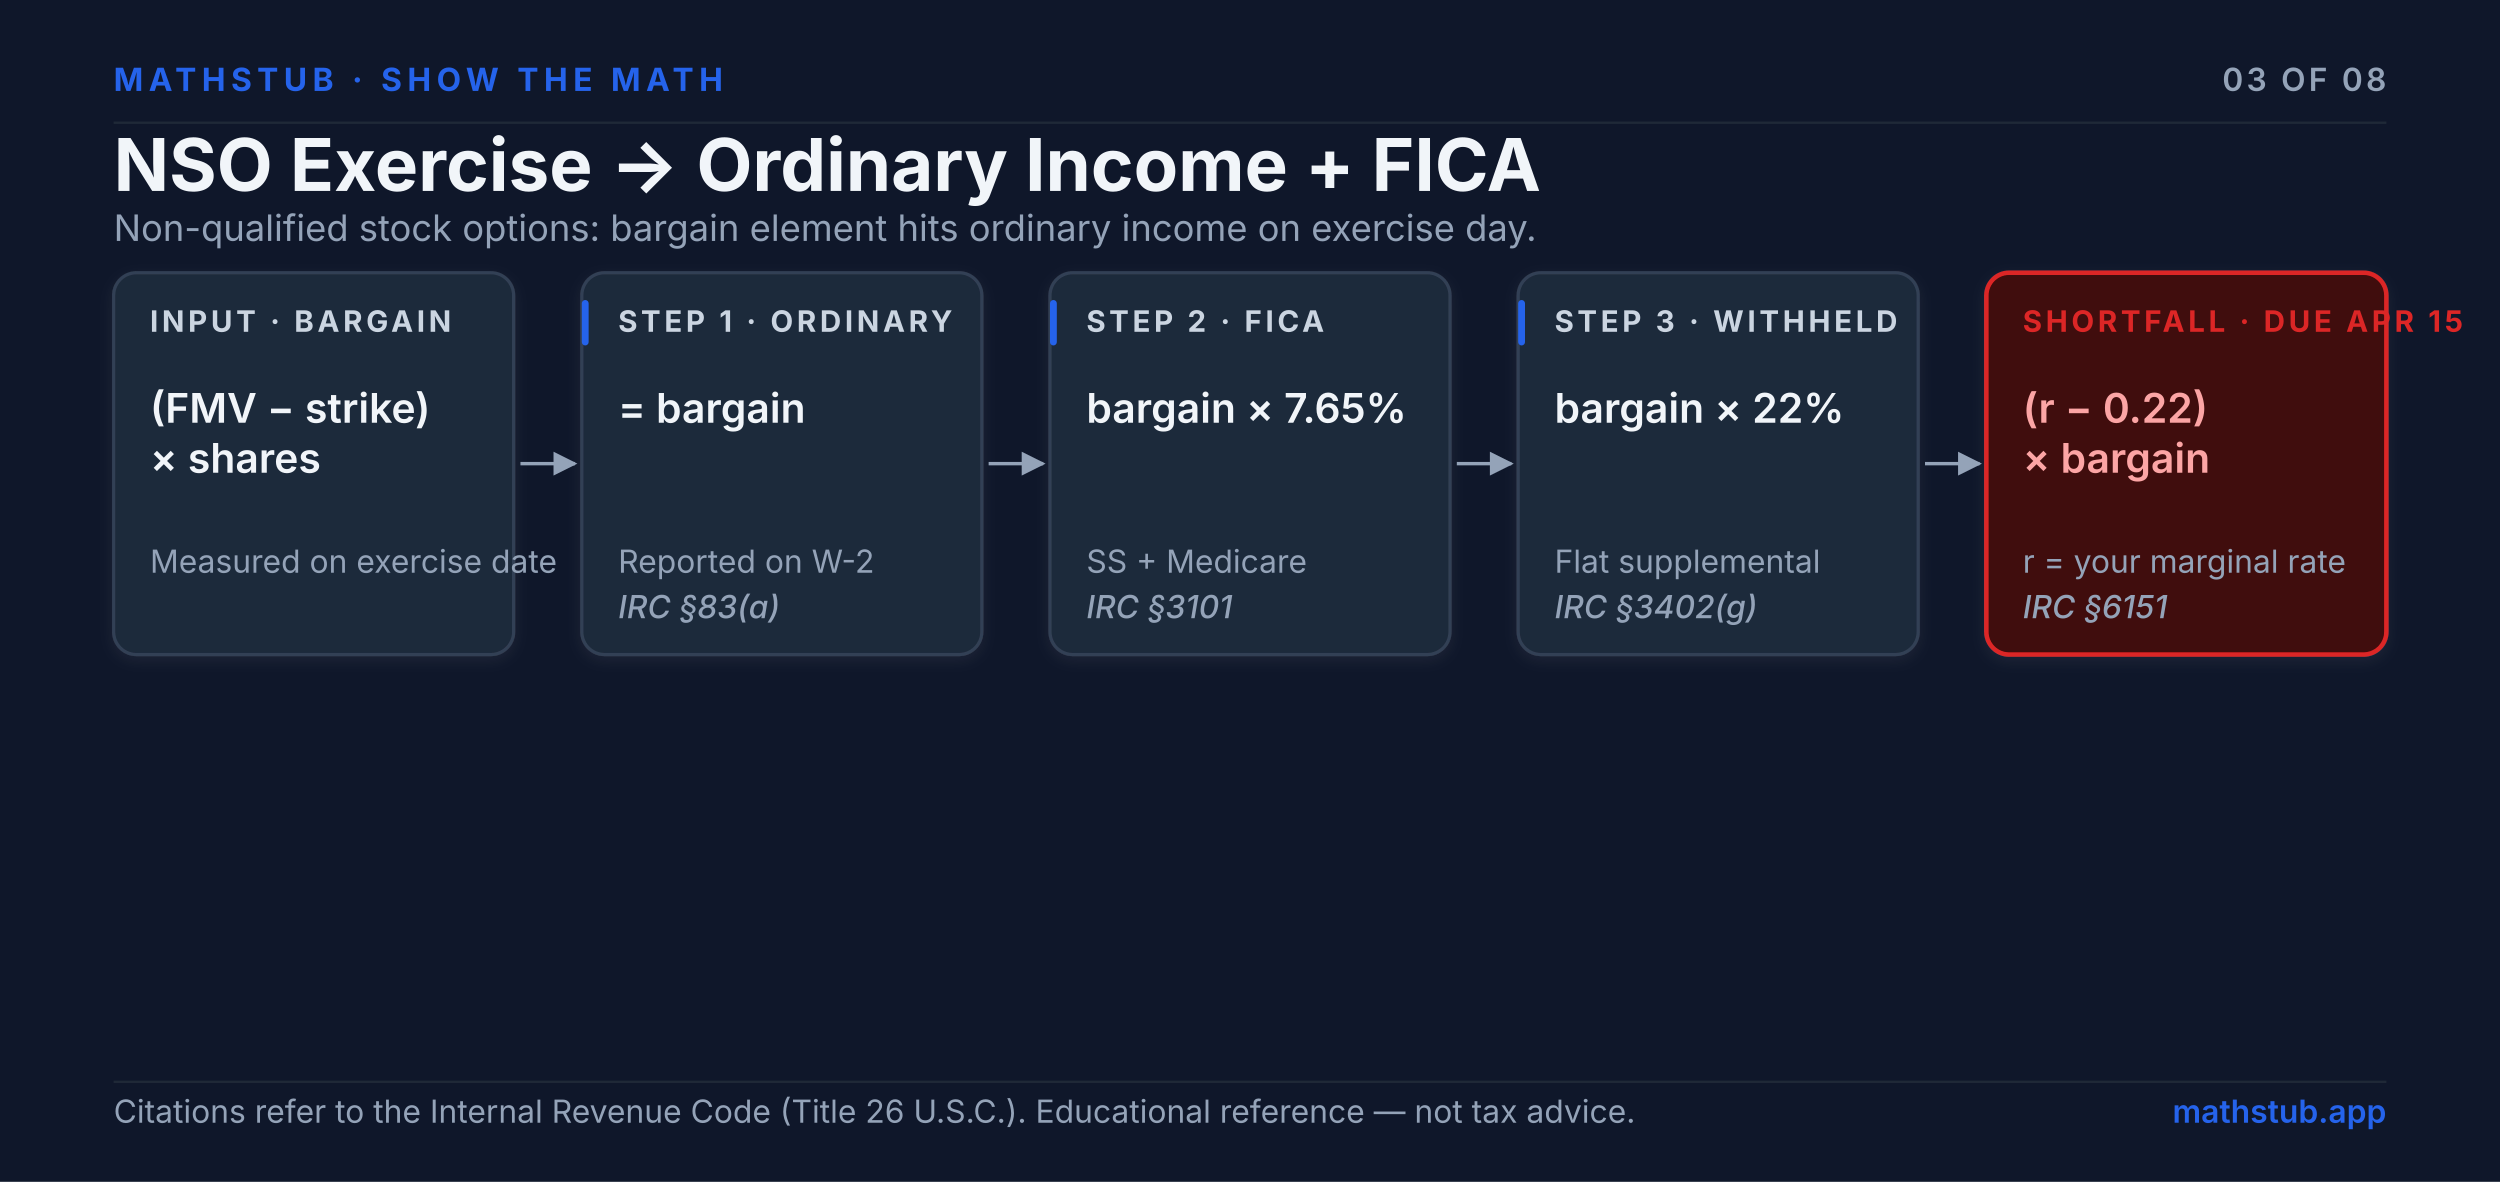
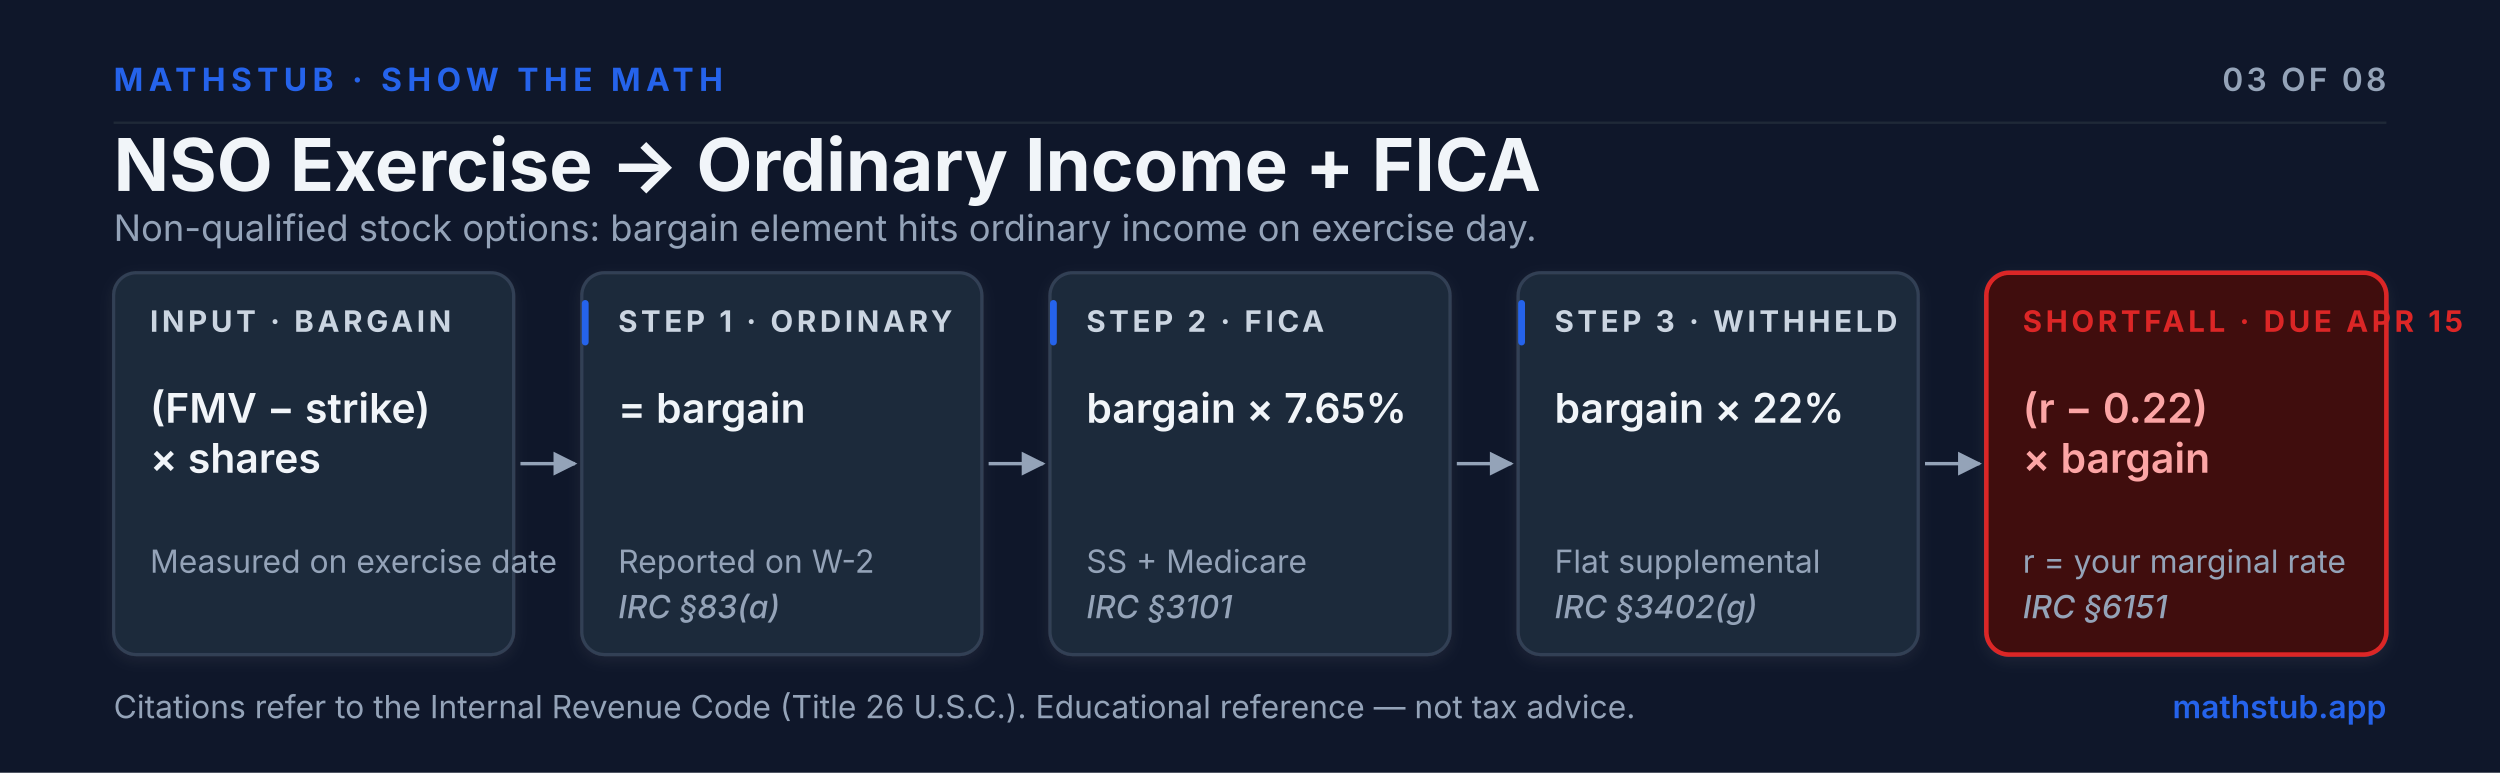
- <svg xmlns="http://www.w3.org/2000/svg" viewBox="0 0 1100 520" width="1100" height="520" font-family="Inter, system-ui, -apple-system, 'Segoe UI', sans-serif">
+ <svg xmlns="http://www.w3.org/2000/svg" viewBox="0 0 1100 340" width="1100" height="340" font-family="Inter, system-ui, -apple-system, 'Segoe UI', sans-serif">
  <defs>
    <marker id="arrow" viewBox="0 0 10 10" refX="9" refY="5" markerWidth="7" markerHeight="7" orient="auto-start-reverse">
      <path d="M0,0 L10,5 L0,10 z" fill="#94a3b8" />
    </marker>
    <filter id="boxShadow" x="-5%" y="-5%" width="110%" height="115%">
      <feDropShadow dx="0" dy="2" stdDeviation="3" flood-color="#f1f5f9" flood-opacity="0.06" />
    </filter>
  </defs>
-   <rect width="1100" height="520" fill="#0f172a" />
+   <rect width="1100" height="340" fill="#0f172a" />
  <text x="50" y="40" font-size="14" font-weight="700" fill="#2563eb" letter-spacing="2.4">MATHSTUB · SHOW THE MATH</text>
  <text x="1050" y="40" font-size="14" font-weight="600" fill="#94a3b8" text-anchor="end" letter-spacing="1.4">03 OF 08</text>
  <line x1="50" y1="54" x2="1050" y2="54" stroke="#1f2937" stroke-width="1" />
  <text x="50" y="84" font-size="32" font-weight="700" fill="#f1f5f9">NSO Exercise → Ordinary Income + FICA</text>
  <text x="50" y="106" font-size="16" font-weight="400" fill="#94a3b8">Non-qualified stock options: bargain element hits ordinary income on exercise day.</text>
  <rect x="50" y="120" width="176" height="168" rx="10" fill="#1e293b" stroke="#334155" stroke-width="1.4" filter="url(#boxShadow)" />
  <text x="66" y="146" font-size="13" font-weight="700" fill="#cbd5e1" letter-spacing="1.6">INPUT · BARGAIN</text>
  <text x="66" y="186" font-size="18" font-weight="600" fill="#f1f5f9">(FMV − strike)</text>
  <text x="66" y="208" font-size="18" font-weight="600" fill="#f1f5f9">× shares</text>
  <text x="66" y="252" font-size="14" font-weight="400" fill="#94a3b8">Measured on exercise date</text>
  <line x1="229" y1="204" x2="253" y2="204" stroke="#94a3b8" stroke-width="1.5" marker-end="url(#arrow)" />
  <rect x="256" y="120" width="176" height="168" rx="10" fill="#1e293b" stroke="#334155" stroke-width="1.4" filter="url(#boxShadow)" />
  <rect x="256" y="132" width="3" height="20" rx="1.5" fill="#2563eb" />
  <text x="272" y="146" font-size="13" font-weight="700" fill="#cbd5e1" letter-spacing="1.6">STEP 1 · ORDINARY</text>
  <text x="272" y="186" font-size="18" font-weight="600" fill="#f1f5f9">= bargain</text>
  <text x="272" y="252" font-size="14" font-weight="400" fill="#94a3b8">Reported on W-2</text>
  <text x="272" y="272" font-size="14" font-style="italic" font-weight="500" fill="#94a3b8">IRC §83(a)</text>
  <line x1="435" y1="204" x2="459" y2="204" stroke="#94a3b8" stroke-width="1.5" marker-end="url(#arrow)" />
  <rect x="462" y="120" width="176" height="168" rx="10" fill="#1e293b" stroke="#334155" stroke-width="1.4" filter="url(#boxShadow)" />
  <rect x="462" y="132" width="3" height="20" rx="1.5" fill="#2563eb" />
  <text x="478" y="146" font-size="13" font-weight="700" fill="#cbd5e1" letter-spacing="1.6">STEP 2 · FICA</text>
  <text x="478" y="186" font-size="18" font-weight="600" fill="#f1f5f9">bargain × 7.65%</text>
  <text x="478" y="252" font-size="14" font-weight="400" fill="#94a3b8">SS + Medicare</text>
  <text x="478" y="272" font-size="14" font-style="italic" font-weight="500" fill="#94a3b8">IRC §3101</text>
  <line x1="641" y1="204" x2="665" y2="204" stroke="#94a3b8" stroke-width="1.5" marker-end="url(#arrow)" />
  <rect x="668" y="120" width="176" height="168" rx="10" fill="#1e293b" stroke="#334155" stroke-width="1.4" filter="url(#boxShadow)" />
  <rect x="668" y="132" width="3" height="20" rx="1.5" fill="#2563eb" />
  <text x="684" y="146" font-size="13" font-weight="700" fill="#cbd5e1" letter-spacing="1.6">STEP 3 · WITHHELD</text>
  <text x="684" y="186" font-size="18" font-weight="600" fill="#f1f5f9">bargain × 22%</text>
  <text x="684" y="252" font-size="14" font-weight="400" fill="#94a3b8">Flat supplemental</text>
  <text x="684" y="272" font-size="14" font-style="italic" font-weight="500" fill="#94a3b8">IRC §3402(g)</text>
  <line x1="847" y1="204" x2="871" y2="204" stroke="#94a3b8" stroke-width="1.5" marker-end="url(#arrow)" />
  <rect x="874" y="120" width="176" height="168" rx="10" fill="#3f0a0a" stroke="#dc2626" stroke-width="2" filter="url(#boxShadow)" />
  <text x="890" y="146" font-size="13" font-weight="700" fill="#dc2626" letter-spacing="1.6">SHORTFALL · DUE APR 15</text>
  <text x="890" y="186" font-size="18" font-weight="600" fill="#fca5a5">(r − 0.22)</text>
  <text x="890" y="208" font-size="18" font-weight="600" fill="#fca5a5">× bargain</text>
  <text x="890" y="252" font-size="14" font-weight="400" fill="#94a3b8">r = your marginal rate</text>
  <text x="890" y="272" font-size="14" font-style="italic" font-weight="500" fill="#94a3b8">IRC §6151</text>
  <line x1="50" y1="476" x2="1050" y2="476" stroke="#1f2937" stroke-width="1" />
-   <text x="50" y="494" font-size="14" fill="#94a3b8">Citations refer to the Internal Revenue Code (Title 26 U.S.C.). Educational reference — not tax advice.</text>
-   <text x="1050" y="494" font-size="14" font-weight="600" fill="#2563eb" text-anchor="end">mathstub.app</text>
+   <text x="50" y="316" font-size="14" fill="#94a3b8">Citations refer to the Internal Revenue Code (Title 26 U.S.C.). Educational reference — not tax advice.</text>
+   <text x="1050" y="316" font-size="14" font-weight="600" fill="#2563eb" text-anchor="end">mathstub.app</text>
</svg>
